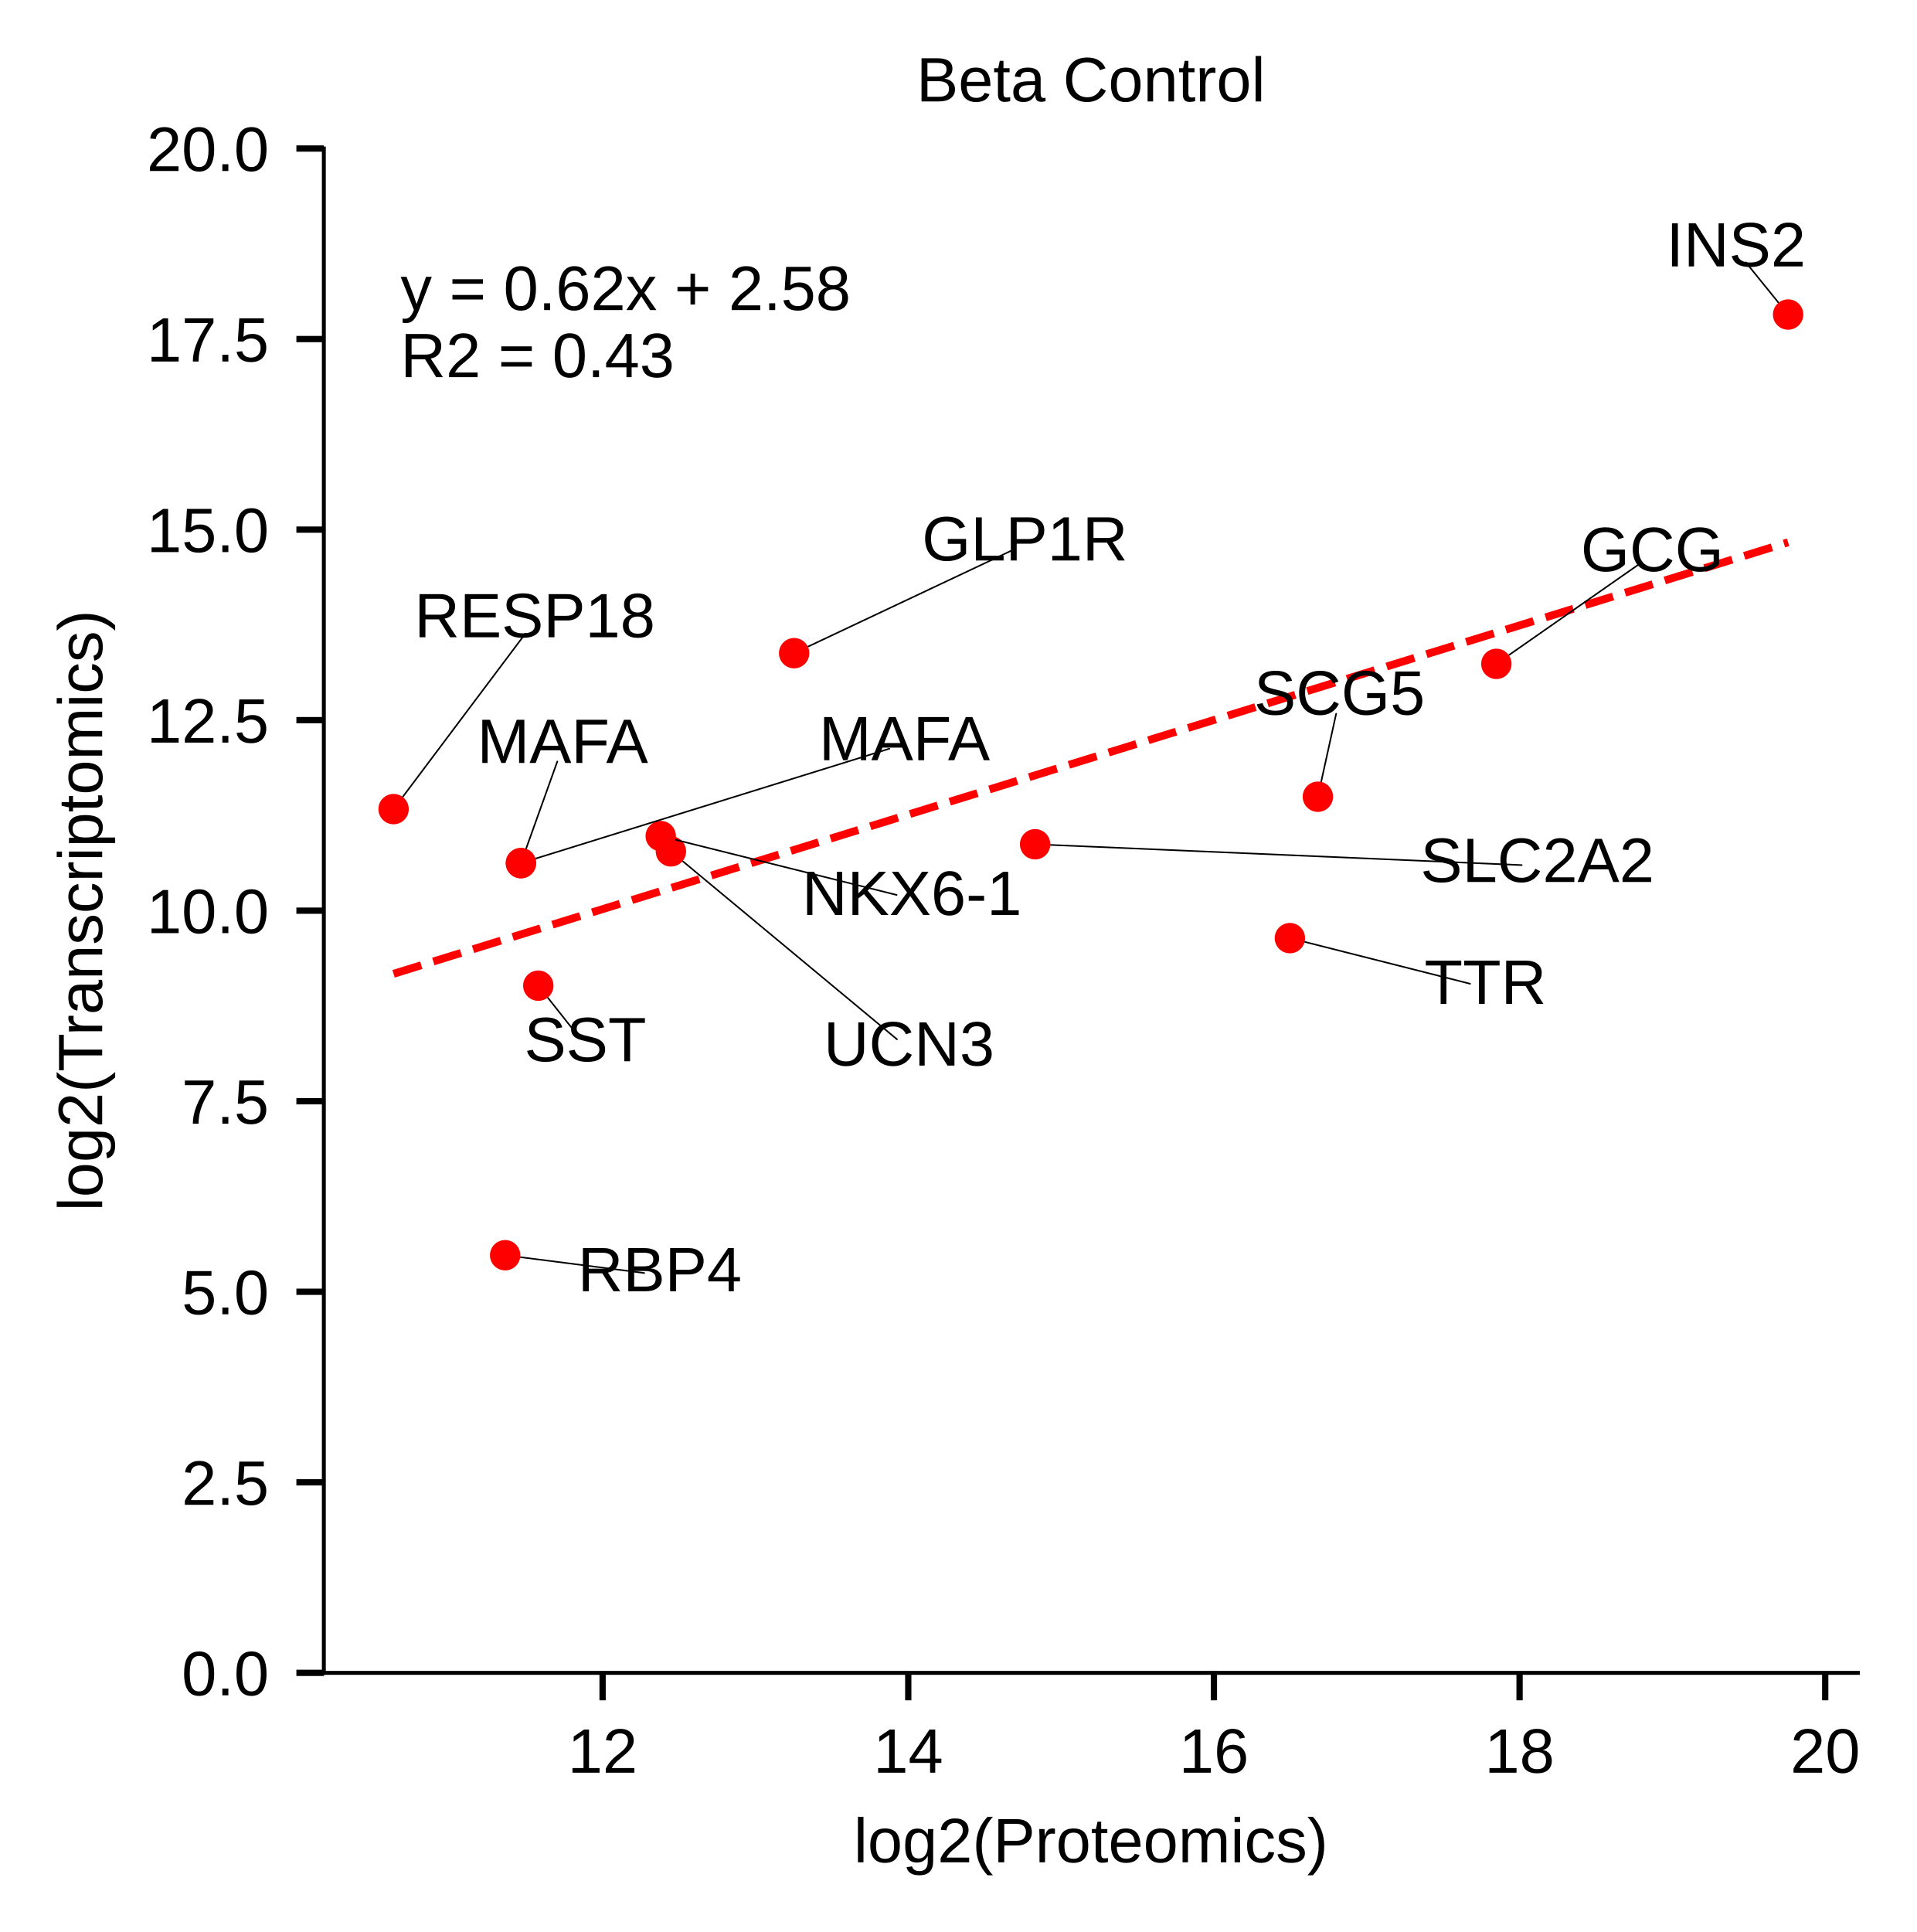
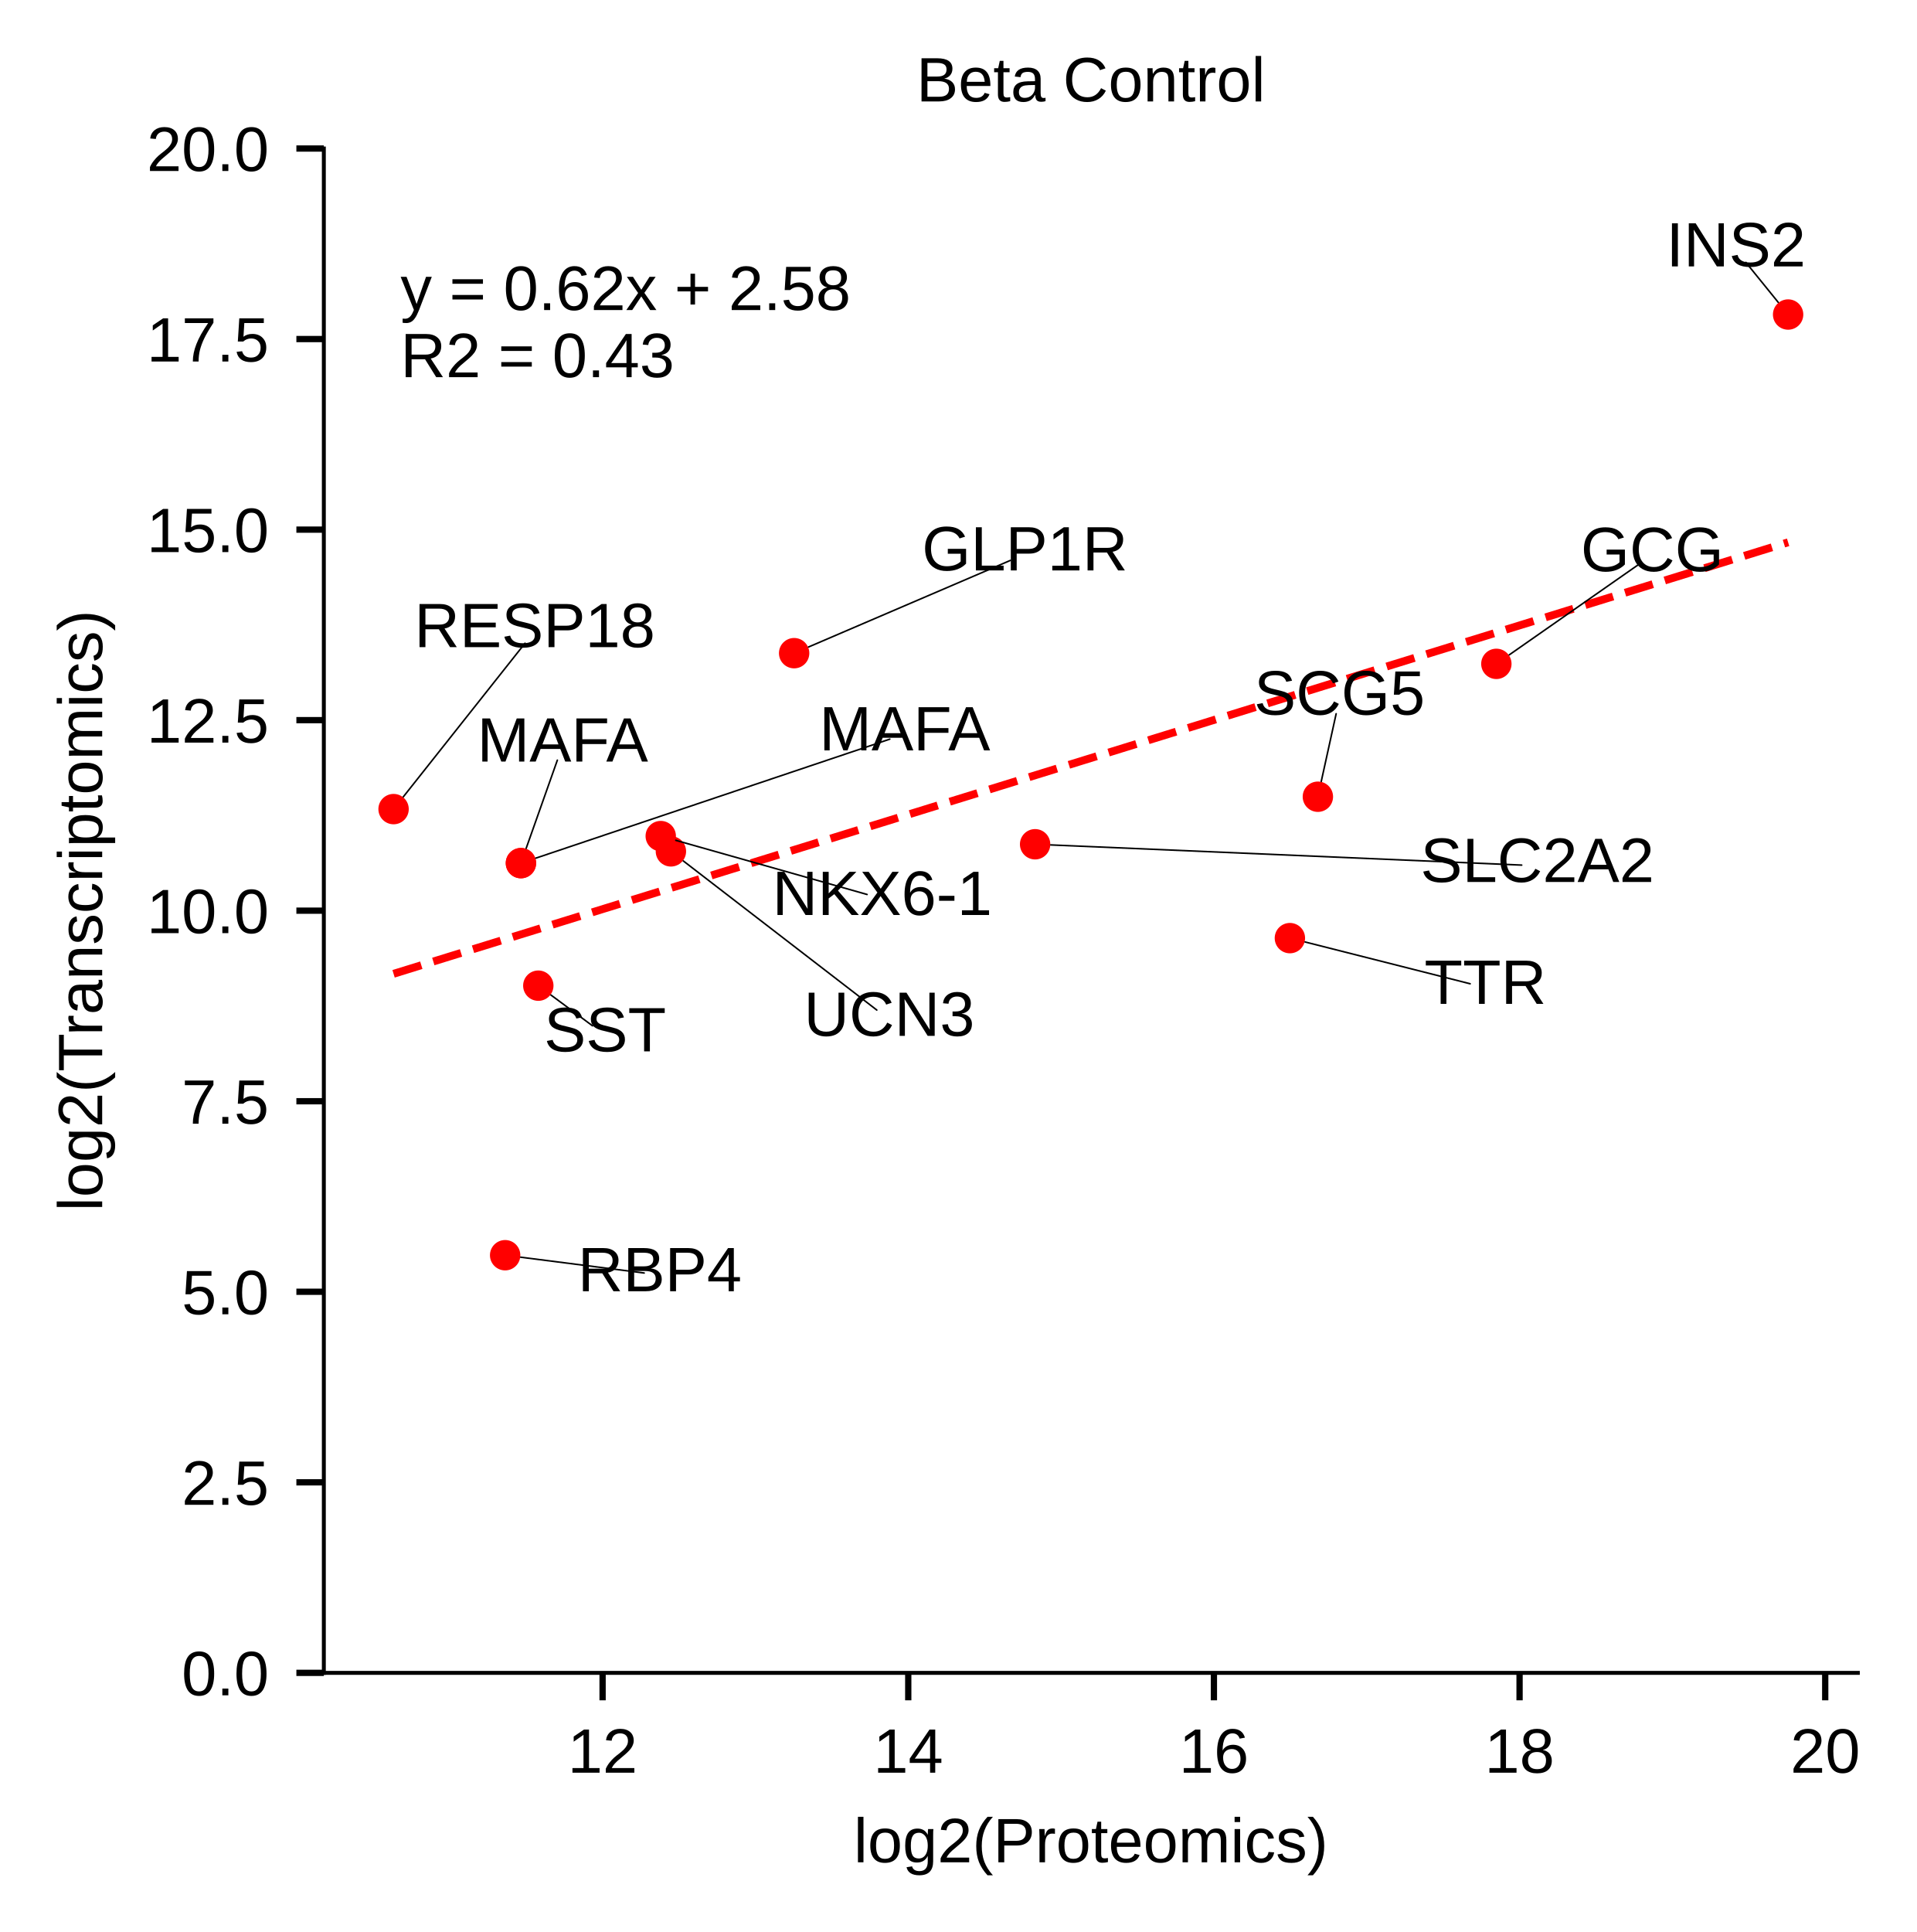
<svg xmlns="http://www.w3.org/2000/svg" xmlns:xlink="http://www.w3.org/1999/xlink" width="244.288pt" height="246.208pt" viewBox="0 0 244.288 246.208" version="1.1">
  <defs>
    <style type="text/css">*{stroke-linejoin: round; stroke-linecap: butt}</style>
  </defs>
  <g id="figure_1">
    <g id="patch_1">
      <path d="M 0 246.208  L 244.288 246.208  L 244.288 -0  L 0 -0  L 0 246.208  z " style="fill: none" />
    </g>
    <g id="axes_1">
      <g id="patch_2">
        <path d="M 41.276 213.185  L 236.796 213.185  L 236.796 18.926  L 41.276 18.926  L 41.276 213.185  z " style="fill: none" />
      </g>
      <g id="PathCollection_1">
        <defs>
-           <path id="C0_0_cb21f48862" d="M 0 1.936  C 0.514 1.936 1.006 1.732 1.369 1.369  C 1.732 1.006 1.936 0.514 1.936 -0  C 1.936 -0.514 1.732 -1.006 1.369 -1.369  C 1.006 -1.732 0.514 -1.936 0 -1.936  C -0.514 -1.936 -1.006 -1.732 -1.369 -1.369  C -1.732 -1.006 -1.936 -0.514 -1.936 0  C -1.936 0.514 -1.732 1.006 -1.369 1.369  C -1.006 1.732 -0.514 1.936 0 1.936  z " />
+           <path id="C0_0_392426becb" d="M 0 1.936  C 0.514 1.936 1.006 1.732 1.369 1.369  C 1.732 1.006 1.936 0.514 1.936 -0  C 1.936 -0.514 1.732 -1.006 1.369 -1.369  C 1.006 -1.732 0.514 -1.936 0 -1.936  C -0.514 -1.936 -1.006 -1.732 -1.369 -1.369  C -1.732 -1.006 -1.936 -0.514 -1.936 0  C -1.936 0.514 -1.732 1.006 -1.369 1.369  C -1.006 1.732 -0.514 1.936 0 1.936  z " />
        </defs>
-         <g clip-path="url(#p1a62c66bee)">
-           <use xlink:href="#C0_0_cb21f48862" x="66.397" y="109.995" style="fill: #ff0000" />
-         </g>
-         <g clip-path="url(#p1a62c66bee)">
-           <use xlink:href="#C0_0_cb21f48862" x="190.723" y="84.6" style="fill: #ff0000" />
-         </g>
-         <g clip-path="url(#p1a62c66bee)">
-           <use xlink:href="#C0_0_cb21f48862" x="164.407" y="119.552" style="fill: #ff0000" />
-         </g>
-         <g clip-path="url(#p1a62c66bee)">
-           <use xlink:href="#C0_0_cb21f48862" x="131.933" y="107.59" style="fill: #ff0000" />
-         </g>
-         <g clip-path="url(#p1a62c66bee)">
-           <use xlink:href="#C0_0_cb21f48862" x="66.397" y="109.995" style="fill: #ff0000" />
-         </g>
-         <g clip-path="url(#p1a62c66bee)">
-           <use xlink:href="#C0_0_cb21f48862" x="227.909" y="40.083" style="fill: #ff0000" />
-         </g>
-         <g clip-path="url(#p1a62c66bee)">
-           <use xlink:href="#C0_0_cb21f48862" x="84.217" y="106.548" style="fill: #ff0000" />
-         </g>
-         <g clip-path="url(#p1a62c66bee)">
-           <use xlink:href="#C0_0_cb21f48862" x="85.512" y="108.496" style="fill: #ff0000" />
-         </g>
-         <g clip-path="url(#p1a62c66bee)">
-           <use xlink:href="#C0_0_cb21f48862" x="101.219" y="83.238" style="fill: #ff0000" />
-         </g>
-         <g clip-path="url(#p1a62c66bee)">
-           <use xlink:href="#C0_0_cb21f48862" x="50.164" y="103.11" style="fill: #ff0000" />
-         </g>
-         <g clip-path="url(#p1a62c66bee)">
-           <use xlink:href="#C0_0_cb21f48862" x="167.974" y="101.532" style="fill: #ff0000" />
-         </g>
-         <g clip-path="url(#p1a62c66bee)">
-           <use xlink:href="#C0_0_cb21f48862" x="68.612" y="125.61" style="fill: #ff0000" />
-         </g>
-         <g clip-path="url(#p1a62c66bee)">
-           <use xlink:href="#C0_0_cb21f48862" x="64.384" y="159.961" style="fill: #ff0000" />
+         <g clip-path="url(#p0589a5f690)">
+           <use xlink:href="#C0_0_392426becb" x="66.397" y="109.995" style="fill: #ff0000" />
+         </g>
+         <g clip-path="url(#p0589a5f690)">
+           <use xlink:href="#C0_0_392426becb" x="190.723" y="84.6" style="fill: #ff0000" />
+         </g>
+         <g clip-path="url(#p0589a5f690)">
+           <use xlink:href="#C0_0_392426becb" x="164.407" y="119.552" style="fill: #ff0000" />
+         </g>
+         <g clip-path="url(#p0589a5f690)">
+           <use xlink:href="#C0_0_392426becb" x="131.933" y="107.59" style="fill: #ff0000" />
+         </g>
+         <g clip-path="url(#p0589a5f690)">
+           <use xlink:href="#C0_0_392426becb" x="66.397" y="109.995" style="fill: #ff0000" />
+         </g>
+         <g clip-path="url(#p0589a5f690)">
+           <use xlink:href="#C0_0_392426becb" x="227.909" y="40.083" style="fill: #ff0000" />
+         </g>
+         <g clip-path="url(#p0589a5f690)">
+           <use xlink:href="#C0_0_392426becb" x="84.217" y="106.548" style="fill: #ff0000" />
+         </g>
+         <g clip-path="url(#p0589a5f690)">
+           <use xlink:href="#C0_0_392426becb" x="85.512" y="108.496" style="fill: #ff0000" />
+         </g>
+         <g clip-path="url(#p0589a5f690)">
+           <use xlink:href="#C0_0_392426becb" x="101.219" y="83.238" style="fill: #ff0000" />
+         </g>
+         <g clip-path="url(#p0589a5f690)">
+           <use xlink:href="#C0_0_392426becb" x="50.164" y="103.11" style="fill: #ff0000" />
+         </g>
+         <g clip-path="url(#p0589a5f690)">
+           <use xlink:href="#C0_0_392426becb" x="167.974" y="101.532" style="fill: #ff0000" />
+         </g>
+         <g clip-path="url(#p0589a5f690)">
+           <use xlink:href="#C0_0_392426becb" x="68.612" y="125.61" style="fill: #ff0000" />
+         </g>
+         <g clip-path="url(#p0589a5f690)">
+           <use xlink:href="#C0_0_392426becb" x="64.384" y="159.961" style="fill: #ff0000" />
        </g>
      </g>
      <g id="matplotlib.axis_1">
        <g id="xtick_1">
          <g id="line2d_1">
            <defs>
-               <path id="me7495d6f5f" d="M 0 0  L 0 3.5  " style="stroke: #000000; stroke-width: 0.8" />
+               <path id="m471569b748" d="M 0 0  L 0 3.5  " style="stroke: #000000; stroke-width: 0.8" />
            </defs>
            <g>
-               <use xlink:href="#me7495d6f5f" x="76.805" y="213.185" style="stroke: #000000; stroke-width: 0.8" />
+               <use xlink:href="#m471569b748" x="76.805" y="213.185" style="stroke: #000000; stroke-width: 0.8" />
            </g>
          </g>
          <g id="text_1">
            <text style="font-size: 8px; font-family: 'Arial'; text-anchor: middle" x="76.805" y="225.911" transform="rotate(-0 76.80508 225.9108)">12</text>
          </g>
        </g>
        <g id="xtick_2">
          <g id="line2d_2">
            <g>
-               <use xlink:href="#me7495d6f5f" x="115.764" y="213.185" style="stroke: #000000; stroke-width: 0.8" />
+               <use xlink:href="#m471569b748" x="115.764" y="213.185" style="stroke: #000000; stroke-width: 0.8" />
            </g>
          </g>
          <g id="text_2">
            <text style="font-size: 8px; font-family: 'Arial'; text-anchor: middle" x="115.764" y="225.911" transform="rotate(-0 115.7637 225.9108)">14</text>
          </g>
        </g>
        <g id="xtick_3">
          <g id="line2d_3">
            <g>
-               <use xlink:href="#me7495d6f5f" x="154.722" y="213.185" style="stroke: #000000; stroke-width: 0.8" />
+               <use xlink:href="#m471569b748" x="154.722" y="213.185" style="stroke: #000000; stroke-width: 0.8" />
            </g>
          </g>
          <g id="text_3">
            <text style="font-size: 8px; font-family: 'Arial'; text-anchor: middle" x="154.722" y="225.911" transform="rotate(-0 154.7223 225.9108)">16</text>
          </g>
        </g>
        <g id="xtick_4">
          <g id="line2d_4">
            <g>
-               <use xlink:href="#me7495d6f5f" x="193.681" y="213.185" style="stroke: #000000; stroke-width: 0.8" />
+               <use xlink:href="#m471569b748" x="193.681" y="213.185" style="stroke: #000000; stroke-width: 0.8" />
            </g>
          </g>
          <g id="text_4">
            <text style="font-size: 8px; font-family: 'Arial'; text-anchor: middle" x="193.681" y="225.911" transform="rotate(-0 193.6809 225.9108)">18</text>
          </g>
        </g>
        <g id="xtick_5">
          <g id="line2d_5">
            <g>
-               <use xlink:href="#me7495d6f5f" x="232.639" y="213.185" style="stroke: #000000; stroke-width: 0.8" />
+               <use xlink:href="#m471569b748" x="232.639" y="213.185" style="stroke: #000000; stroke-width: 0.8" />
            </g>
          </g>
          <g id="text_5">
            <text style="font-size: 8px; font-family: 'Arial'; text-anchor: middle" x="232.639" y="225.911" transform="rotate(-0 232.6395 225.9108)">20</text>
          </g>
        </g>
        <g id="text_6">
          <text style="font-size: 8px; font-family: 'Arial'; text-anchor: middle" x="139.036" y="237.325" transform="rotate(-0 139.0361 237.3245)">log2(Proteomics)</text>
        </g>
      </g>
      <g id="matplotlib.axis_2">
        <g id="ytick_1">
          <g id="line2d_6">
            <defs>
-               <path id="mb302fbd7e8" d="M 0 0  L -3.5 0  " style="stroke: #000000; stroke-width: 0.8" />
+               <path id="m76b12f970e" d="M 0 0  L -3.5 0  " style="stroke: #000000; stroke-width: 0.8" />
            </defs>
            <g>
-               <use xlink:href="#mb302fbd7e8" x="41.276" y="213.185" style="stroke: #000000; stroke-width: 0.8" />
+               <use xlink:href="#m76b12f970e" x="41.276" y="213.185" style="stroke: #000000; stroke-width: 0.8" />
            </g>
          </g>
          <g id="text_7">
            <text style="font-size: 8px; font-family: 'Arial'; text-anchor: end" x="34.276" y="216.048" transform="rotate(-0 34.27625 216.0476)">0.0</text>
          </g>
        </g>
        <g id="ytick_2">
          <g id="line2d_7">
            <g>
-               <use xlink:href="#mb302fbd7e8" x="41.276" y="188.902" style="stroke: #000000; stroke-width: 0.8" />
+               <use xlink:href="#m76b12f970e" x="41.276" y="188.902" style="stroke: #000000; stroke-width: 0.8" />
            </g>
          </g>
          <g id="text_8">
            <text style="font-size: 8px; font-family: 'Arial'; text-anchor: end" x="34.276" y="191.765" transform="rotate(-0 34.27625 191.7654)">2.5</text>
          </g>
        </g>
        <g id="ytick_3">
          <g id="line2d_8">
            <g>
-               <use xlink:href="#mb302fbd7e8" x="41.276" y="164.62" style="stroke: #000000; stroke-width: 0.8" />
+               <use xlink:href="#m76b12f970e" x="41.276" y="164.62" style="stroke: #000000; stroke-width: 0.8" />
            </g>
          </g>
          <g id="text_9">
            <text style="font-size: 8px; font-family: 'Arial'; text-anchor: end" x="34.276" y="167.483" transform="rotate(-0 34.27625 167.4831)">5.0</text>
          </g>
        </g>
        <g id="ytick_4">
          <g id="line2d_9">
            <g>
-               <use xlink:href="#mb302fbd7e8" x="41.276" y="140.338" style="stroke: #000000; stroke-width: 0.8" />
+               <use xlink:href="#m76b12f970e" x="41.276" y="140.338" style="stroke: #000000; stroke-width: 0.8" />
            </g>
          </g>
          <g id="text_10">
            <text style="font-size: 8px; font-family: 'Arial'; text-anchor: end" x="34.276" y="143.201" transform="rotate(-0 34.27625 143.2008)">7.5</text>
          </g>
        </g>
        <g id="ytick_5">
          <g id="line2d_10">
            <g>
-               <use xlink:href="#mb302fbd7e8" x="41.276" y="116.055" style="stroke: #000000; stroke-width: 0.8" />
+               <use xlink:href="#m76b12f970e" x="41.276" y="116.055" style="stroke: #000000; stroke-width: 0.8" />
            </g>
          </g>
          <g id="text_11">
            <text style="font-size: 8px; font-family: 'Arial'; text-anchor: end" x="34.276" y="118.919" transform="rotate(-0 34.27625 118.9185)">10.0</text>
          </g>
        </g>
        <g id="ytick_6">
          <g id="line2d_11">
            <g>
-               <use xlink:href="#mb302fbd7e8" x="41.276" y="91.773" style="stroke: #000000; stroke-width: 0.8" />
+               <use xlink:href="#m76b12f970e" x="41.276" y="91.773" style="stroke: #000000; stroke-width: 0.8" />
            </g>
          </g>
          <g id="text_12">
            <text style="font-size: 8px; font-family: 'Arial'; text-anchor: end" x="34.276" y="94.636" transform="rotate(-0 34.27625 94.63622)">12.5</text>
          </g>
        </g>
        <g id="ytick_7">
          <g id="line2d_12">
            <g>
-               <use xlink:href="#mb302fbd7e8" x="41.276" y="67.491" style="stroke: #000000; stroke-width: 0.8" />
+               <use xlink:href="#m76b12f970e" x="41.276" y="67.491" style="stroke: #000000; stroke-width: 0.8" />
            </g>
          </g>
          <g id="text_13">
            <text style="font-size: 8px; font-family: 'Arial'; text-anchor: end" x="34.276" y="70.354" transform="rotate(-0 34.27625 70.35394)">15.0</text>
          </g>
        </g>
        <g id="ytick_8">
          <g id="line2d_13">
            <g>
-               <use xlink:href="#mb302fbd7e8" x="41.276" y="43.209" style="stroke: #000000; stroke-width: 0.8" />
+               <use xlink:href="#m76b12f970e" x="41.276" y="43.209" style="stroke: #000000; stroke-width: 0.8" />
            </g>
          </g>
          <g id="text_14">
            <text style="font-size: 8px; font-family: 'Arial'; text-anchor: end" x="34.276" y="46.072" transform="rotate(-0 34.27625 46.07166)">17.5</text>
          </g>
        </g>
        <g id="ytick_9">
          <g id="line2d_14">
            <g>
-               <use xlink:href="#mb302fbd7e8" x="41.276" y="18.926" style="stroke: #000000; stroke-width: 0.8" />
+               <use xlink:href="#m76b12f970e" x="41.276" y="18.926" style="stroke: #000000; stroke-width: 0.8" />
            </g>
          </g>
          <g id="text_15">
            <text style="font-size: 8px; font-family: 'Arial'; text-anchor: end" x="34.276" y="21.789" transform="rotate(-0 34.27625 21.78937)">20.0</text>
          </g>
        </g>
        <g id="text_16">
          <text style="font-size: 8px; font-family: 'Arial'; text-anchor: middle" x="13.024" y="116.055" transform="rotate(-90 13.02375 116.0554)">log2(Transcriptomics)</text>
        </g>
      </g>
      <g id="line2d_15">
-         <path d="M 50.164 124.099  L 51.959 123.544  L 53.754 122.988  L 55.55 122.433  L 57.345 121.877  L 59.141 121.322  L 60.936 120.766  L 62.731 120.211  L 64.527 119.656  L 66.322 119.1  L 68.118 118.545  L 69.913 117.989  L 71.708 117.434  L 73.504 116.878  L 75.299 116.323  L 77.095 115.767  L 78.89 115.212  L 80.685 114.657  L 82.481 114.101  L 84.276 113.546  L 86.072 112.99  L 87.867 112.435  L 89.662 111.879  L 91.458 111.324  L 93.253 110.768  L 95.049 110.213  L 96.844 109.658  L 98.639 109.102  L 100.435 108.547  L 102.23 107.991  L 104.026 107.436  L 105.821 106.88  L 107.616 106.325  L 109.412 105.769  L 111.207 105.214  L 113.003 104.659  L 114.798 104.103  L 116.594 103.548  L 118.389 102.992  L 120.184 102.437  L 121.98 101.881  L 123.775 101.326  L 125.571 100.771  L 127.366 100.215  L 129.161 99.66  L 130.957 99.104  L 132.752 98.549  L 134.548 97.993  L 136.343 97.438  L 138.138 96.882  L 139.934 96.327  L 141.729 95.772  L 143.525 95.216  L 145.32 94.661  L 147.115 94.105  L 148.911 93.55  L 150.706 92.994  L 152.502 92.439  L 154.297 91.883  L 156.092 91.328  L 157.888 90.773  L 159.683 90.217  L 161.479 89.662  L 163.274 89.106  L 165.069 88.551  L 166.865 87.995  L 168.66 87.44  L 170.456 86.884  L 172.251 86.329  L 174.047 85.774  L 175.842 85.218  L 177.637 84.663  L 179.433 84.107  L 181.228 83.552  L 183.024 82.996  L 184.819 82.441  L 186.614 81.885  L 188.41 81.33  L 190.205 80.775  L 192.001 80.219  L 193.796 79.664  L 195.591 79.108  L 197.387 78.553  L 199.182 77.997  L 200.978 77.442  L 202.773 76.887  L 204.568 76.331  L 206.364 75.776  L 208.159 75.22  L 209.955 74.665  L 211.75 74.109  L 213.545 73.554  L 215.341 72.998  L 217.136 72.443  L 218.932 71.888  L 220.727 71.332  L 222.522 70.777  L 224.318 70.221  L 226.113 69.666  L 227.909 69.11  " clip-path="url(#p1a62c66bee)" style="fill: none; stroke-dasharray: 3.7,1.6; stroke-dashoffset: 0; stroke: #ff0000" />
+         <path d="M 50.164 124.099  L 51.959 123.544  L 53.754 122.988  L 55.55 122.433  L 57.345 121.877  L 59.141 121.322  L 60.936 120.766  L 62.731 120.211  L 64.527 119.656  L 66.322 119.1  L 68.118 118.545  L 69.913 117.989  L 71.708 117.434  L 73.504 116.878  L 75.299 116.323  L 77.095 115.767  L 78.89 115.212  L 80.685 114.657  L 82.481 114.101  L 84.276 113.546  L 86.072 112.99  L 87.867 112.435  L 89.662 111.879  L 91.458 111.324  L 93.253 110.768  L 95.049 110.213  L 96.844 109.658  L 98.639 109.102  L 100.435 108.547  L 102.23 107.991  L 104.026 107.436  L 105.821 106.88  L 107.616 106.325  L 109.412 105.769  L 111.207 105.214  L 113.003 104.659  L 114.798 104.103  L 116.594 103.548  L 118.389 102.992  L 120.184 102.437  L 121.98 101.881  L 123.775 101.326  L 125.571 100.771  L 127.366 100.215  L 129.161 99.66  L 130.957 99.104  L 132.752 98.549  L 134.548 97.993  L 136.343 97.438  L 138.138 96.882  L 139.934 96.327  L 141.729 95.772  L 143.525 95.216  L 145.32 94.661  L 147.115 94.105  L 148.911 93.55  L 150.706 92.994  L 152.502 92.439  L 154.297 91.883  L 156.092 91.328  L 157.888 90.773  L 159.683 90.217  L 161.479 89.662  L 163.274 89.106  L 165.069 88.551  L 166.865 87.995  L 168.66 87.44  L 170.456 86.884  L 172.251 86.329  L 174.047 85.774  L 175.842 85.218  L 177.637 84.663  L 179.433 84.107  L 181.228 83.552  L 183.024 82.996  L 184.819 82.441  L 186.614 81.885  L 188.41 81.33  L 190.205 80.775  L 192.001 80.219  L 193.796 79.664  L 195.591 79.108  L 197.387 78.553  L 199.182 77.997  L 200.978 77.442  L 202.773 76.887  L 204.568 76.331  L 206.364 75.776  L 208.159 75.22  L 209.955 74.665  L 211.75 74.109  L 213.545 73.554  L 215.341 72.998  L 217.136 72.443  L 218.932 71.888  L 220.727 71.332  L 222.522 70.777  L 224.318 70.221  L 226.113 69.666  L 227.909 69.11  " clip-path="url(#p0589a5f690)" style="fill: none; stroke-dasharray: 3.7,1.6; stroke-dashoffset: 0; stroke: #ff0000" />
      </g>
      <g id="patch_3">
        <path d="M 41.276 213.185  L 41.276 18.926  " style="fill: none; stroke: #000000; stroke-width: 0.5; stroke-linejoin: miter; stroke-linecap: square" />
      </g>
      <g id="patch_4">
        <path d="M 41.276 213.185  L 236.796 213.185  " style="fill: none; stroke: #000000; stroke-width: 0.5; stroke-linejoin: miter; stroke-linecap: square" />
      </g>
      <g id="text_17">
        <text style="font-size: 8px; font-family: 'Arial'" transform="translate(51.05223 39.50974)">y = 0.62x + 2.58</text>
        <text style="font-size: 8px; font-family: 'Arial'" transform="translate(51.05223 48.06499)">R2 = 0.43</text>
      </g>
      <g id="text_18">
-         <text style="font-size: 8px; font-family: 'Arial'; text-anchor: middle" x="115.278" y="96.88" transform="rotate(-0 115.2779 96.88042)">MAFA</text>
+         <text style="font-size: 8px; font-family: 'Arial'; text-anchor: middle" x="71.708" y="97.054" transform="rotate(-0 71.70794 97.05423)">MAFA</text>
      </g>
      <g id="text_19">
        <text style="font-size: 8px; font-family: 'Arial'; text-anchor: middle" x="210.591" y="72.792" transform="rotate(-0 210.5906 72.79245)">GCG</text>
      </g>
      <g id="text_20">
        <text style="font-size: 8px; font-family: 'Arial'; text-anchor: middle" x="189.32" y="127.928" transform="rotate(-0 189.3201 127.9277)">TTR</text>
      </g>
      <g id="text_21">
        <text style="font-size: 8px; font-family: 'Arial'; text-anchor: middle" x="195.95" y="112.4" transform="rotate(-0 195.9501 112.3996)">SLC2A2</text>
      </g>
      <g id="text_22">
-         <text style="font-size: 8px; font-family: 'Arial'; text-anchor: middle" x="71.708" y="97.228" transform="rotate(-0 71.70794 97.228)">MAFA</text>
+         <text style="font-size: 8px; font-family: 'Arial'; text-anchor: middle" x="115.309" y="95.624" transform="rotate(-0 115.3087 95.62409)">MAFA</text>
      </g>
      <g id="text_23">
        <text style="font-size: 8px; font-family: 'Arial'; text-anchor: middle" x="221.265" y="33.952" transform="rotate(-0 221.2647 33.95172)">INS2</text>
      </g>
      <g id="text_24">
-         <text style="font-size: 8px; font-family: 'Arial'; text-anchor: middle" x="116.226" y="116.602" transform="rotate(-0 116.2259 116.6019)">NKX6-1</text>
+         <text style="font-size: 8px; font-family: 'Arial'; text-anchor: middle" x="112.442" y="116.602" transform="rotate(-0 112.4416 116.6019)">NKX6-1</text>
      </g>
      <g id="text_25">
-         <text style="font-size: 8px; font-family: 'Arial'; text-anchor: middle" x="115.864" y="135.792" transform="rotate(-0 115.8644 135.7923)">UCN3</text>
+         <text style="font-size: 8px; font-family: 'Arial'; text-anchor: middle" x="113.342" y="132.008" transform="rotate(-0 113.3416 132.0081)">UCN3</text>
      </g>
      <g id="text_26">
-         <text style="font-size: 8px; font-family: 'Arial'; text-anchor: middle" x="130.626" y="71.43" transform="rotate(-0 130.6256 71.4303)">GLP1R</text>
+         <text style="font-size: 8px; font-family: 'Arial'; text-anchor: middle" x="130.626" y="72.692" transform="rotate(-0 130.6256 72.69171)">GLP1R</text>
      </g>
      <g id="text_27">
-         <text style="font-size: 8px; font-family: 'Arial'; text-anchor: middle" x="68.16" y="81.211" transform="rotate(-0 68.16021 81.21116)">RESP18</text>
+         <text style="font-size: 8px; font-family: 'Arial'; text-anchor: middle" x="68.16" y="82.473" transform="rotate(-0 68.16021 82.47258)">RESP18</text>
      </g>
      <g id="text_28">
        <text style="font-size: 8px; font-family: 'Arial'; text-anchor: middle" x="170.733" y="91.073" transform="rotate(-0 170.7332 91.07257)">SCG5</text>
      </g>
      <g id="text_29">
-         <text style="font-size: 8px; font-family: 'Arial'; text-anchor: middle" x="74.604" y="135.246" transform="rotate(-0 74.60411 135.2464)">SST</text>
+         <text style="font-size: 8px; font-family: 'Arial'; text-anchor: middle" x="77.127" y="133.985" transform="rotate(-0 77.12695 133.985)">SST</text>
      </g>
      <g id="text_30">
        <text style="font-size: 8px; font-family: 'Arial'; text-anchor: middle" x="84.094" y="164.552" transform="rotate(-0 84.09395 164.5518)">RBP4</text>
      </g>
      <g id="patch_5">
-         <path d="M 113.366 95.406  Q 90.837 102.404 68.309 109.401  " style="fill: none; stroke: #000000; stroke-width: 0.2; stroke-linecap: round" />
+         <path d="M 71.04 96.873  Q 69.052 102.491 67.064 108.108  " style="fill: none; stroke: #000000; stroke-width: 0.2; stroke-linecap: round" />
      </g>
      <g id="patch_6">
        <path d="M 208.949 71.871  Q 200.656 77.663 192.363 83.455  " style="fill: none; stroke: #000000; stroke-width: 0.2; stroke-linecap: round" />
      </g>
      <g id="patch_7">
        <path d="M 187.383 125.369  Q 176.864 122.706 166.345 120.043  " style="fill: none; stroke: #000000; stroke-width: 0.2; stroke-linecap: round" />
      </g>
      <g id="patch_8">
        <path d="M 193.953 110.246  Q 163.941 108.961 133.928 107.675  " style="fill: none; stroke: #000000; stroke-width: 0.2; stroke-linecap: round" />
      </g>
      <g id="patch_9">
-         <path d="M 71.035 97.04  Q 69.053 102.577 67.07 108.113  " style="fill: none; stroke: #000000; stroke-width: 0.2; stroke-linecap: round" />
+         <path d="M 113.413 94.193  Q 90.853 101.775 68.294 109.358  " style="fill: none; stroke: #000000; stroke-width: 0.2; stroke-linecap: round" />
      </g>
      <g id="patch_10">
        <path d="M 222.525 33.439  Q 224.587 35.984 226.65 38.529  " style="fill: none; stroke: #000000; stroke-width: 0.2; stroke-linecap: round" />
      </g>
      <g id="patch_11">
-         <path d="M 114.284 114.049  Q 100.221 110.541 86.159 107.033  " style="fill: none; stroke: #000000; stroke-width: 0.2; stroke-linecap: round" />
+         <path d="M 110.516 113.989  Q 98.328 110.541 86.14 107.092  " style="fill: none; stroke: #000000; stroke-width: 0.2; stroke-linecap: round" />
      </g>
      <g id="patch_12">
-         <path d="M 114.327 132.446  Q 100.688 121.11 87.049 109.773  " style="fill: none; stroke: #000000; stroke-width: 0.2; stroke-linecap: round" />
+         <path d="M 111.755 128.718  Q 99.426 119.218 87.097 109.718  " style="fill: none; stroke: #000000; stroke-width: 0.2; stroke-linecap: round" />
      </g>
      <g id="patch_13">
-         <path d="M 128.82 70.214  Q 115.924 76.299 103.028 82.384  " style="fill: none; stroke: #000000; stroke-width: 0.2; stroke-linecap: round" />
+         <path d="M 128.784 71.414  Q 115.922 76.931 103.059 82.448  " style="fill: none; stroke: #000000; stroke-width: 0.2; stroke-linecap: round" />
      </g>
      <g id="patch_14">
-         <path d="M 66.959 80.743  Q 59.161 91.128 51.363 101.513  " style="fill: none; stroke: #000000; stroke-width: 0.2; stroke-linecap: round" />
+         <path d="M 66.919 81.97  Q 59.162 91.757 51.405 101.544  " style="fill: none; stroke: #000000; stroke-width: 0.2; stroke-linecap: round" />
      </g>
      <g id="patch_15">
        <path d="M 170.303 90.959  Q 169.354 95.268 168.404 99.578  " style="fill: none; stroke: #000000; stroke-width: 0.2; stroke-linecap: round" />
      </g>
      <g id="patch_16">
-         <path d="M 73.361 131.608  Q 71.607 129.392 69.853 127.177  " style="fill: none; stroke: #000000; stroke-width: 0.2; stroke-linecap: round" />
+         <path d="M 75.52 130.727  Q 72.871 128.764 70.221 126.802  " style="fill: none; stroke: #000000; stroke-width: 0.2; stroke-linecap: round" />
      </g>
      <g id="patch_17">
        <path d="M 82.107 162.229  Q 74.238 161.222 66.37 160.215  " style="fill: none; stroke: #000000; stroke-width: 0.2; stroke-linecap: round" />
      </g>
      <g id="text_31">
        <text style="font-size: 8px; font-family: 'Arial'; text-anchor: middle" x="139.036" y="12.926" transform="rotate(-0 139.0361 12.92625)">Beta Control</text>
      </g>
    </g>
  </g>
  <defs>
-     <clipPath id="p1a62c66bee">
+     <clipPath id="p0589a5f690">
      <rect x="41.276" y="18.926" width="195.52" height="194.258" />
    </clipPath>
  </defs>
</svg>
